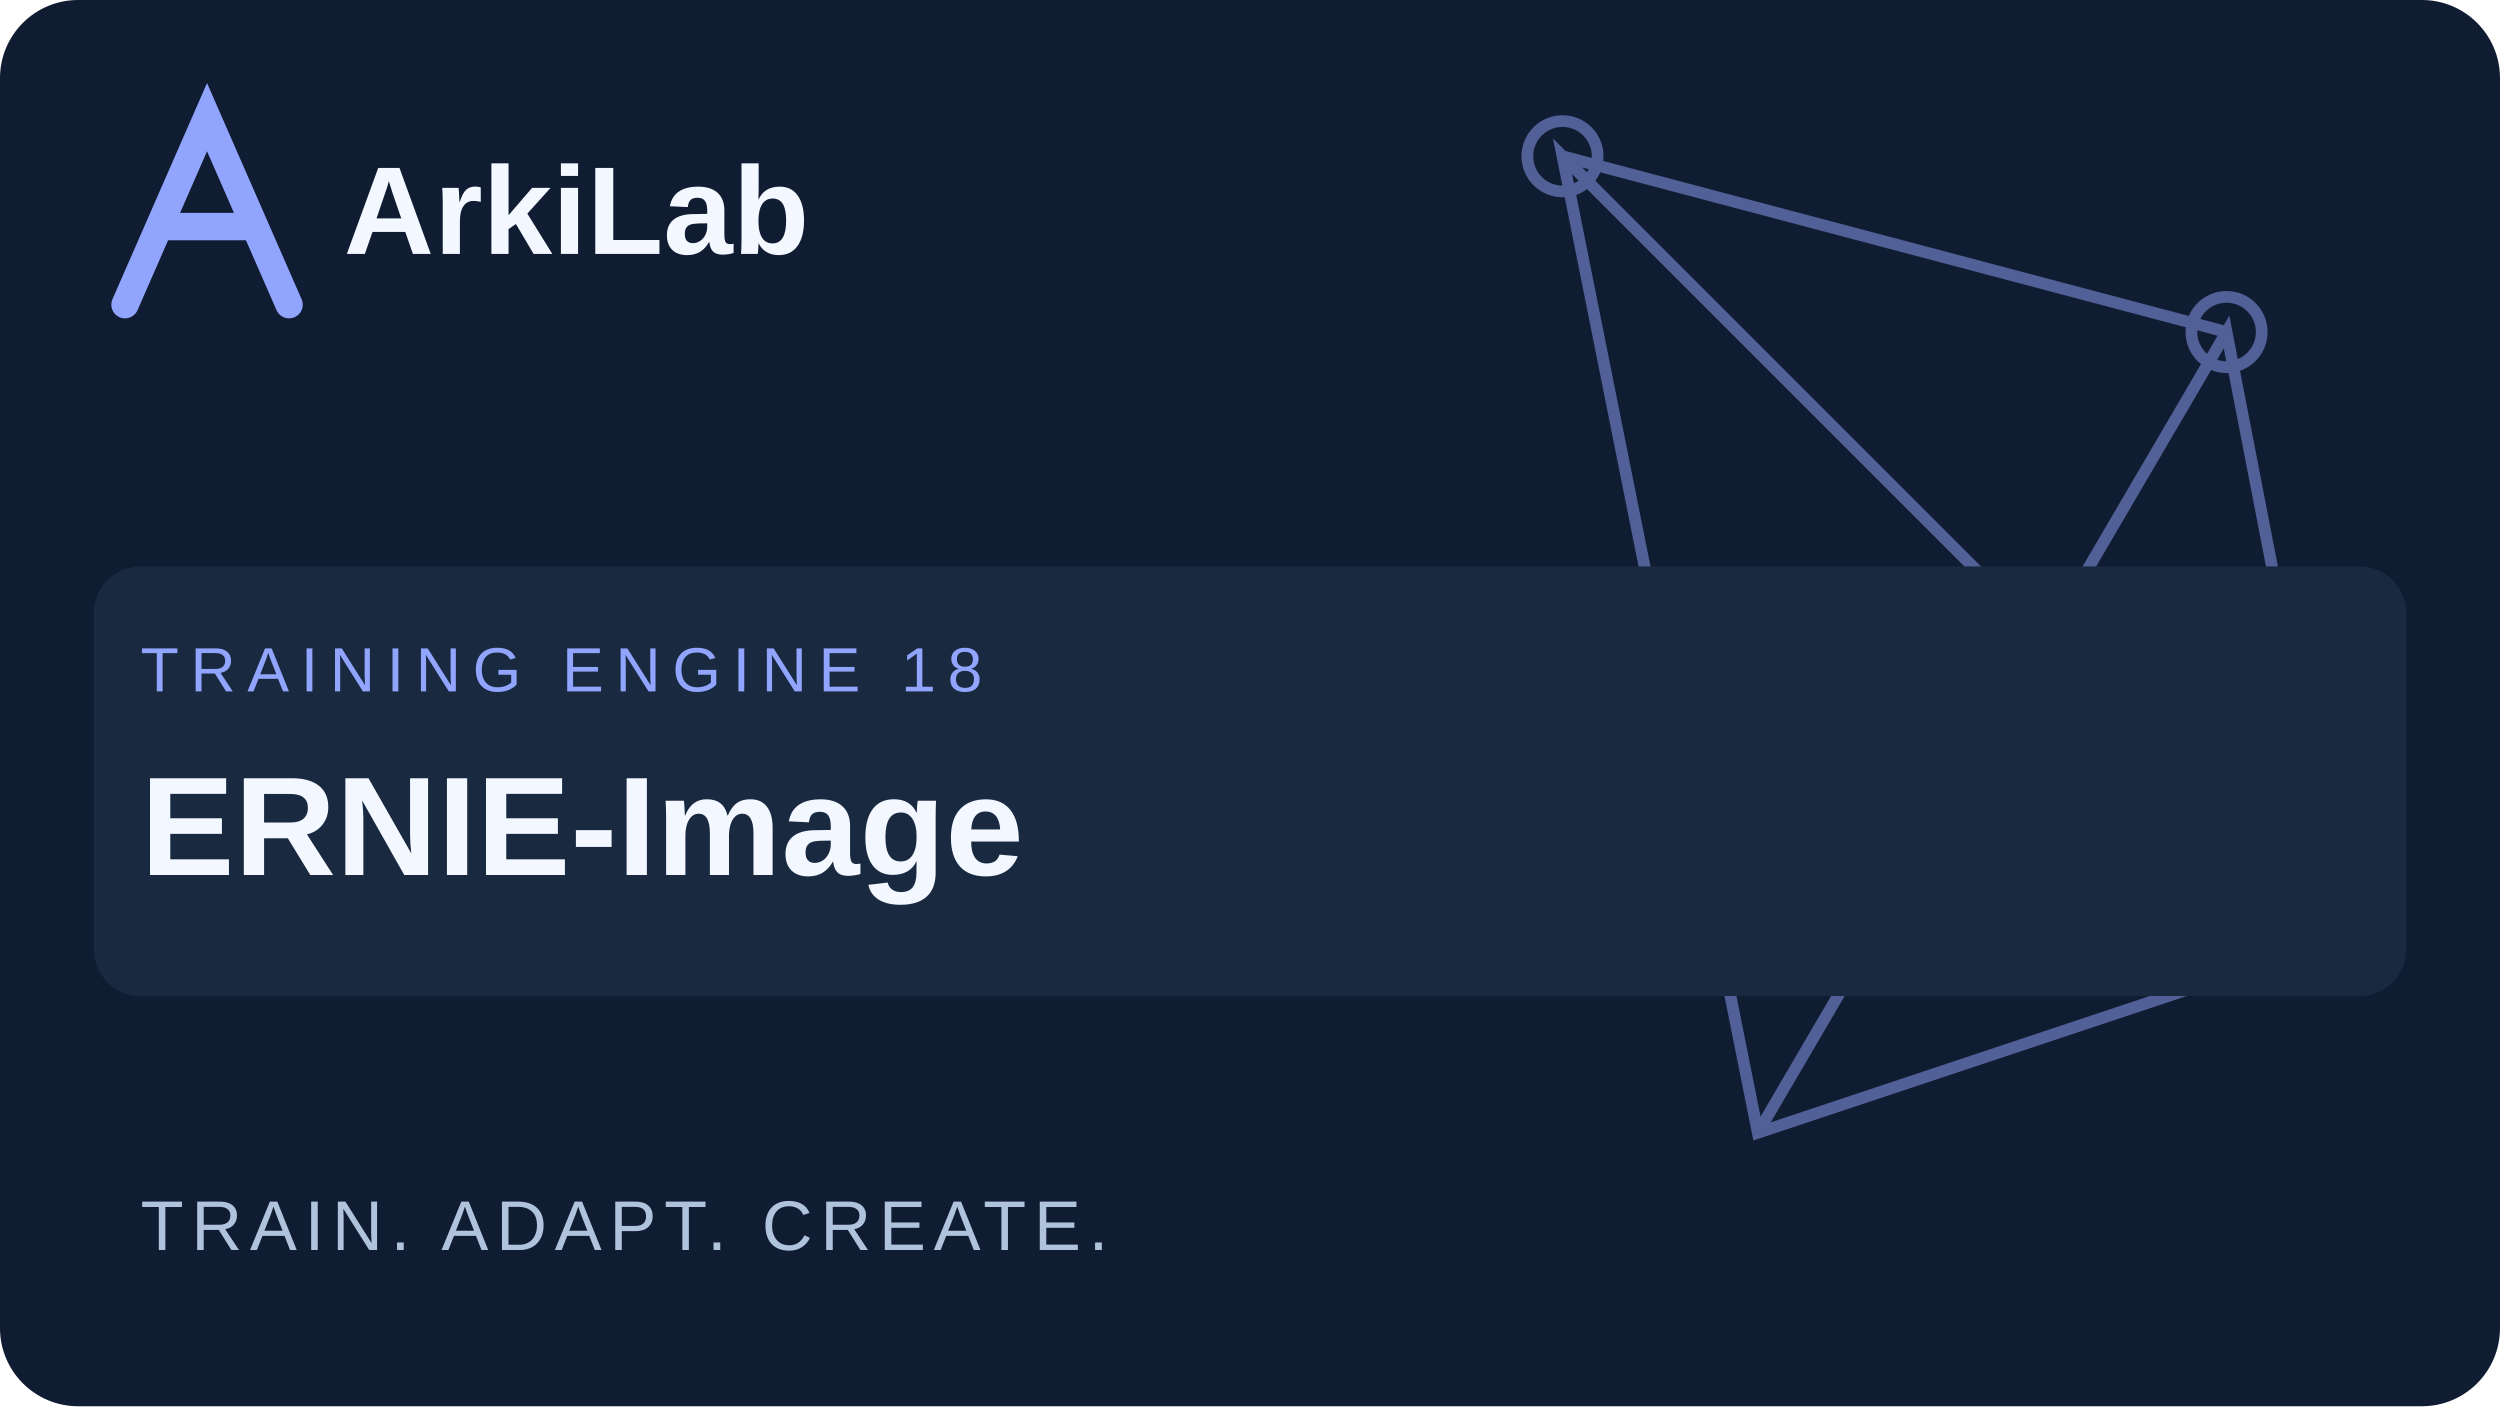
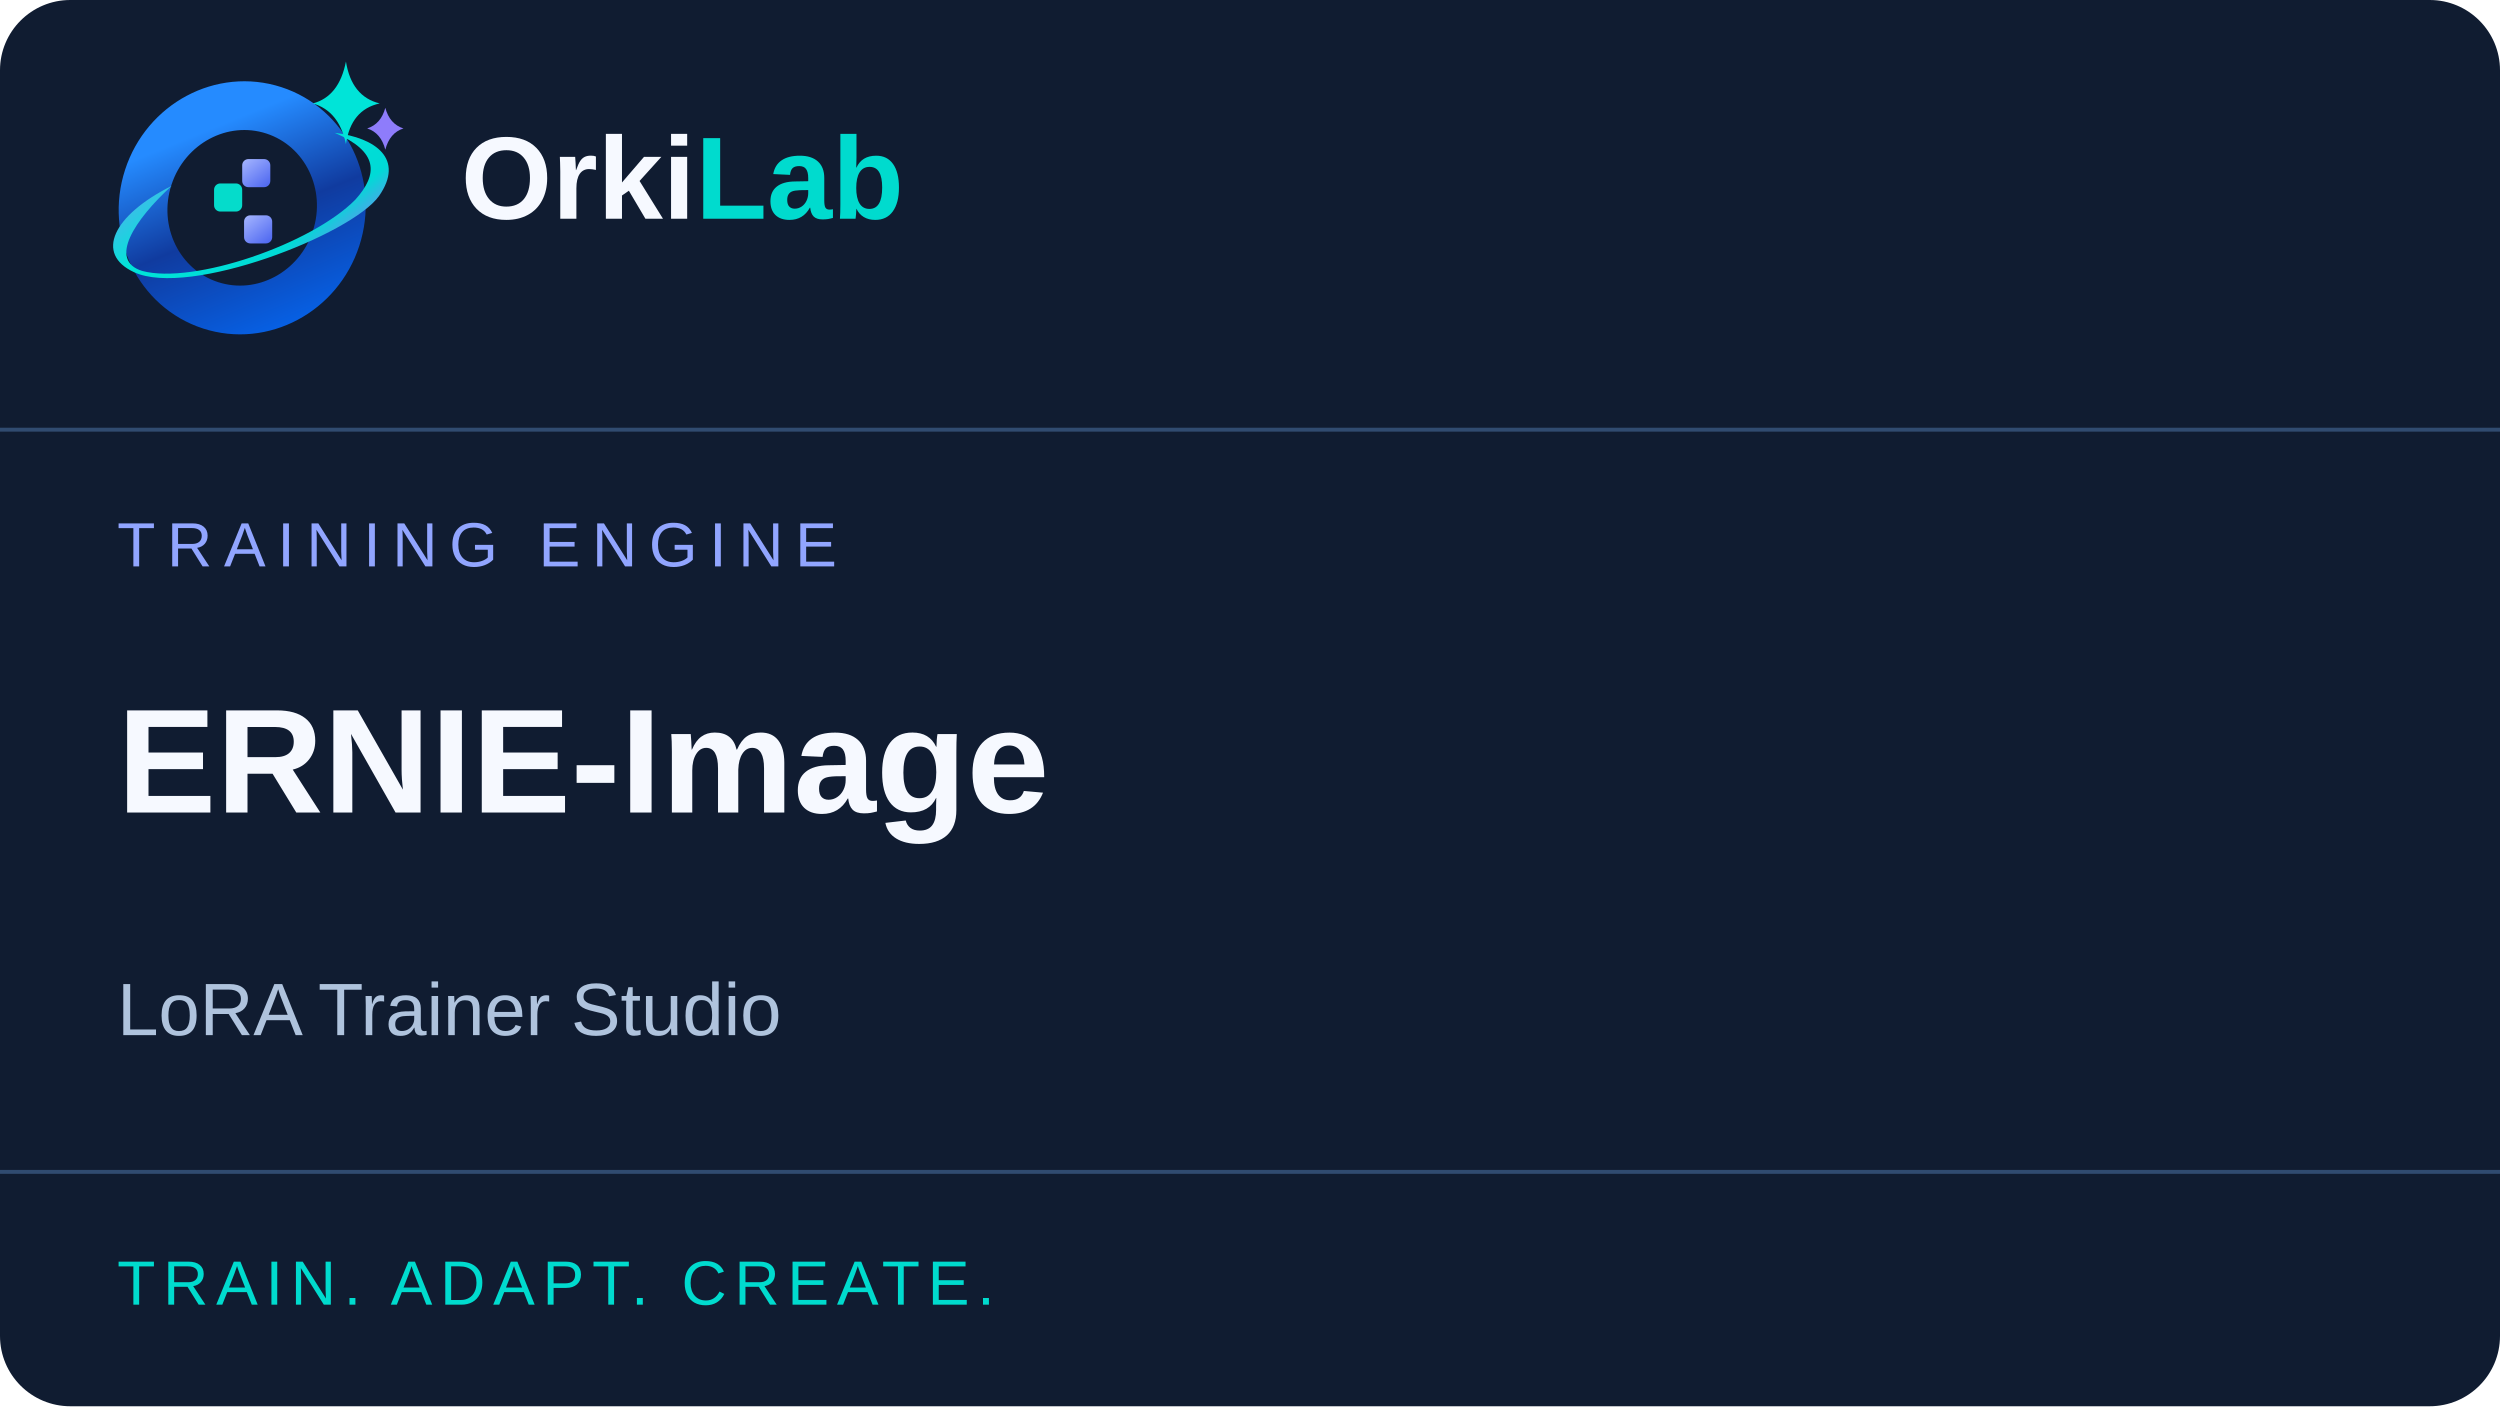
<svg xmlns="http://www.w3.org/2000/svg" viewBox="0 0 640 360">
-   <rect width="640" height="360" rx="20" fill="#101C31" />
-   <g stroke="#91A5FF" fill="none" stroke-width="3" opacity=".5">
-     <path d="M400 40 570 85 600 240 450 290 400 40 600 240 570 85 450 290" />
-     <circle cx="400" cy="40" r="9" />
-     <circle cx="570" cy="85" r="9" />
-     <circle cx="600" cy="240" r="9" />
+   <rect width="640" height="360" rx="18" fill="#101C31" />
+   <path d="M0 110H640M0 300H640" stroke="#304B70" />
+   <g transform="translate(22 10) scale(.16)">
+     <defs>
+       <linearGradient id="bg" x2="1" y2="1">
+         <stop stop-color="#070D25" />
+         <stop offset="1" stop-color="#101E3C" />
+       </linearGradient>
+       <linearGradient id="ring" x1=".2" y1=".2" x2=".85" y2="1">
+         <stop stop-color="#258BFF" />
+         <stop offset=".48" stop-color="#103B9F" />
+         <stop offset="1" stop-color="#075FE2" />
+       </linearGradient>
+       <linearGradient id="orbit" x2="1" y2=".65">
+         <stop stop-color="#9683FF" />
+         <stop offset=".46" stop-color="#00E5D8" />
+         <stop offset=".8" stop-color="#00DAD6" />
+         <stop offset="1" stop-color="#8B79F7" />
+       </linearGradient>
+       <linearGradient id="tile" x2=".8" y2="1">
+         <stop stop-color="#A6B6FF" />
+         <stop offset="1" stop-color="#526BF1" />
+       </linearGradient>
+       <pattern id="grid" width="40" height="40" patternUnits="userSpaceOnUse">
+         <path d="M40 0H0V40" stroke="#8FB7E0" stroke-opacity=".055" fill="none" />
+       </pattern>
+     </defs>
+     <g>
+       <ellipse cx="250" cy="270" rx="158" ry="164" transform="rotate(18 250 270)" fill="none" stroke="url(#ring)" stroke-width="78" />
+       <rect x="250" y="192" width="45" height="45" rx="10" fill="url(#tile)" />
+       <rect x="205" y="231" width="45" height="45" rx="10" fill="#05DCCB" />
+       <rect x="253" y="282" width="45" height="45" rx="10" fill="url(#tile)" />
+       <path d="M137 235C43 282 14 344 77 373C165 414 425 313 469 251C510 192 464 158 398 150C468 180 468 216 431 257C361 328 172 393 90 371C35 354 78 289 137 235Z" fill="url(#orbit)" />
+       <path d="M416 36Q425 92 470 103Q424 113 416 168Q405 115 363 103Q405 92 416 36Z" fill="#00E4D8" />
+       <path d="M479 110Q486 136 508 143Q486 150 479 177Q472 150 450 143Q472 136 479 110Z" fill="#8E7CFB" />
+     </g>
  </g>
-   <path d="M32 78 53 30 74 78M42 58H64" stroke="#91A5FF" stroke-width="7" fill="none" stroke-linecap="round" />
-   <text x="88" y="65" fill="#F3F7FF" font-family="Arial,sans-serif" font-size="32" font-weight="bold">ArkiLab</text>
-   <rect x="24" y="145" width="592" height="110" rx="12" fill="#182940" />
-   <text x="36" y="177" fill="#91A5FF" font-family="Arial,sans-serif" font-size="16" letter-spacing="3">TRAINING ENGINE 18</text>
-   <text x="36" y="224" fill="#F3F7FF" font-family="Arial,sans-serif" font-size="36" font-weight="bold">ERNIE-Image</text>
-   <text x="36" y="320" fill="#AFC3DD" font-family="Arial,sans-serif" font-size="18" letter-spacing="2">TRAIN. ADAPT. CREATE.</text>
+   <text x="118" y="56" font-family="Arial,sans-serif" font-size="30" font-weight="bold" fill="#F6F9FF">Orki<tspan fill="#00DBCE">Lab</tspan>
+   </text>
+   <g font-family="Arial,sans-serif">
+     <text x="30" y="145" font-size="16" letter-spacing="3" fill="#91A5FF">TRAINING ENGINE</text>
+     <text x="30" y="208" font-size="38" font-weight="bold" fill="#F6F9FF">ERNIE-Image</text>
+     <text x="30" y="265" font-size="19" fill="#AFC3DD">LoRA Trainer Studio</text>
+     <text x="30" y="334" font-size="16" letter-spacing="2" fill="#00DBCE">TRAIN. ADAPT. CREATE.</text>
+   </g>
</svg>
